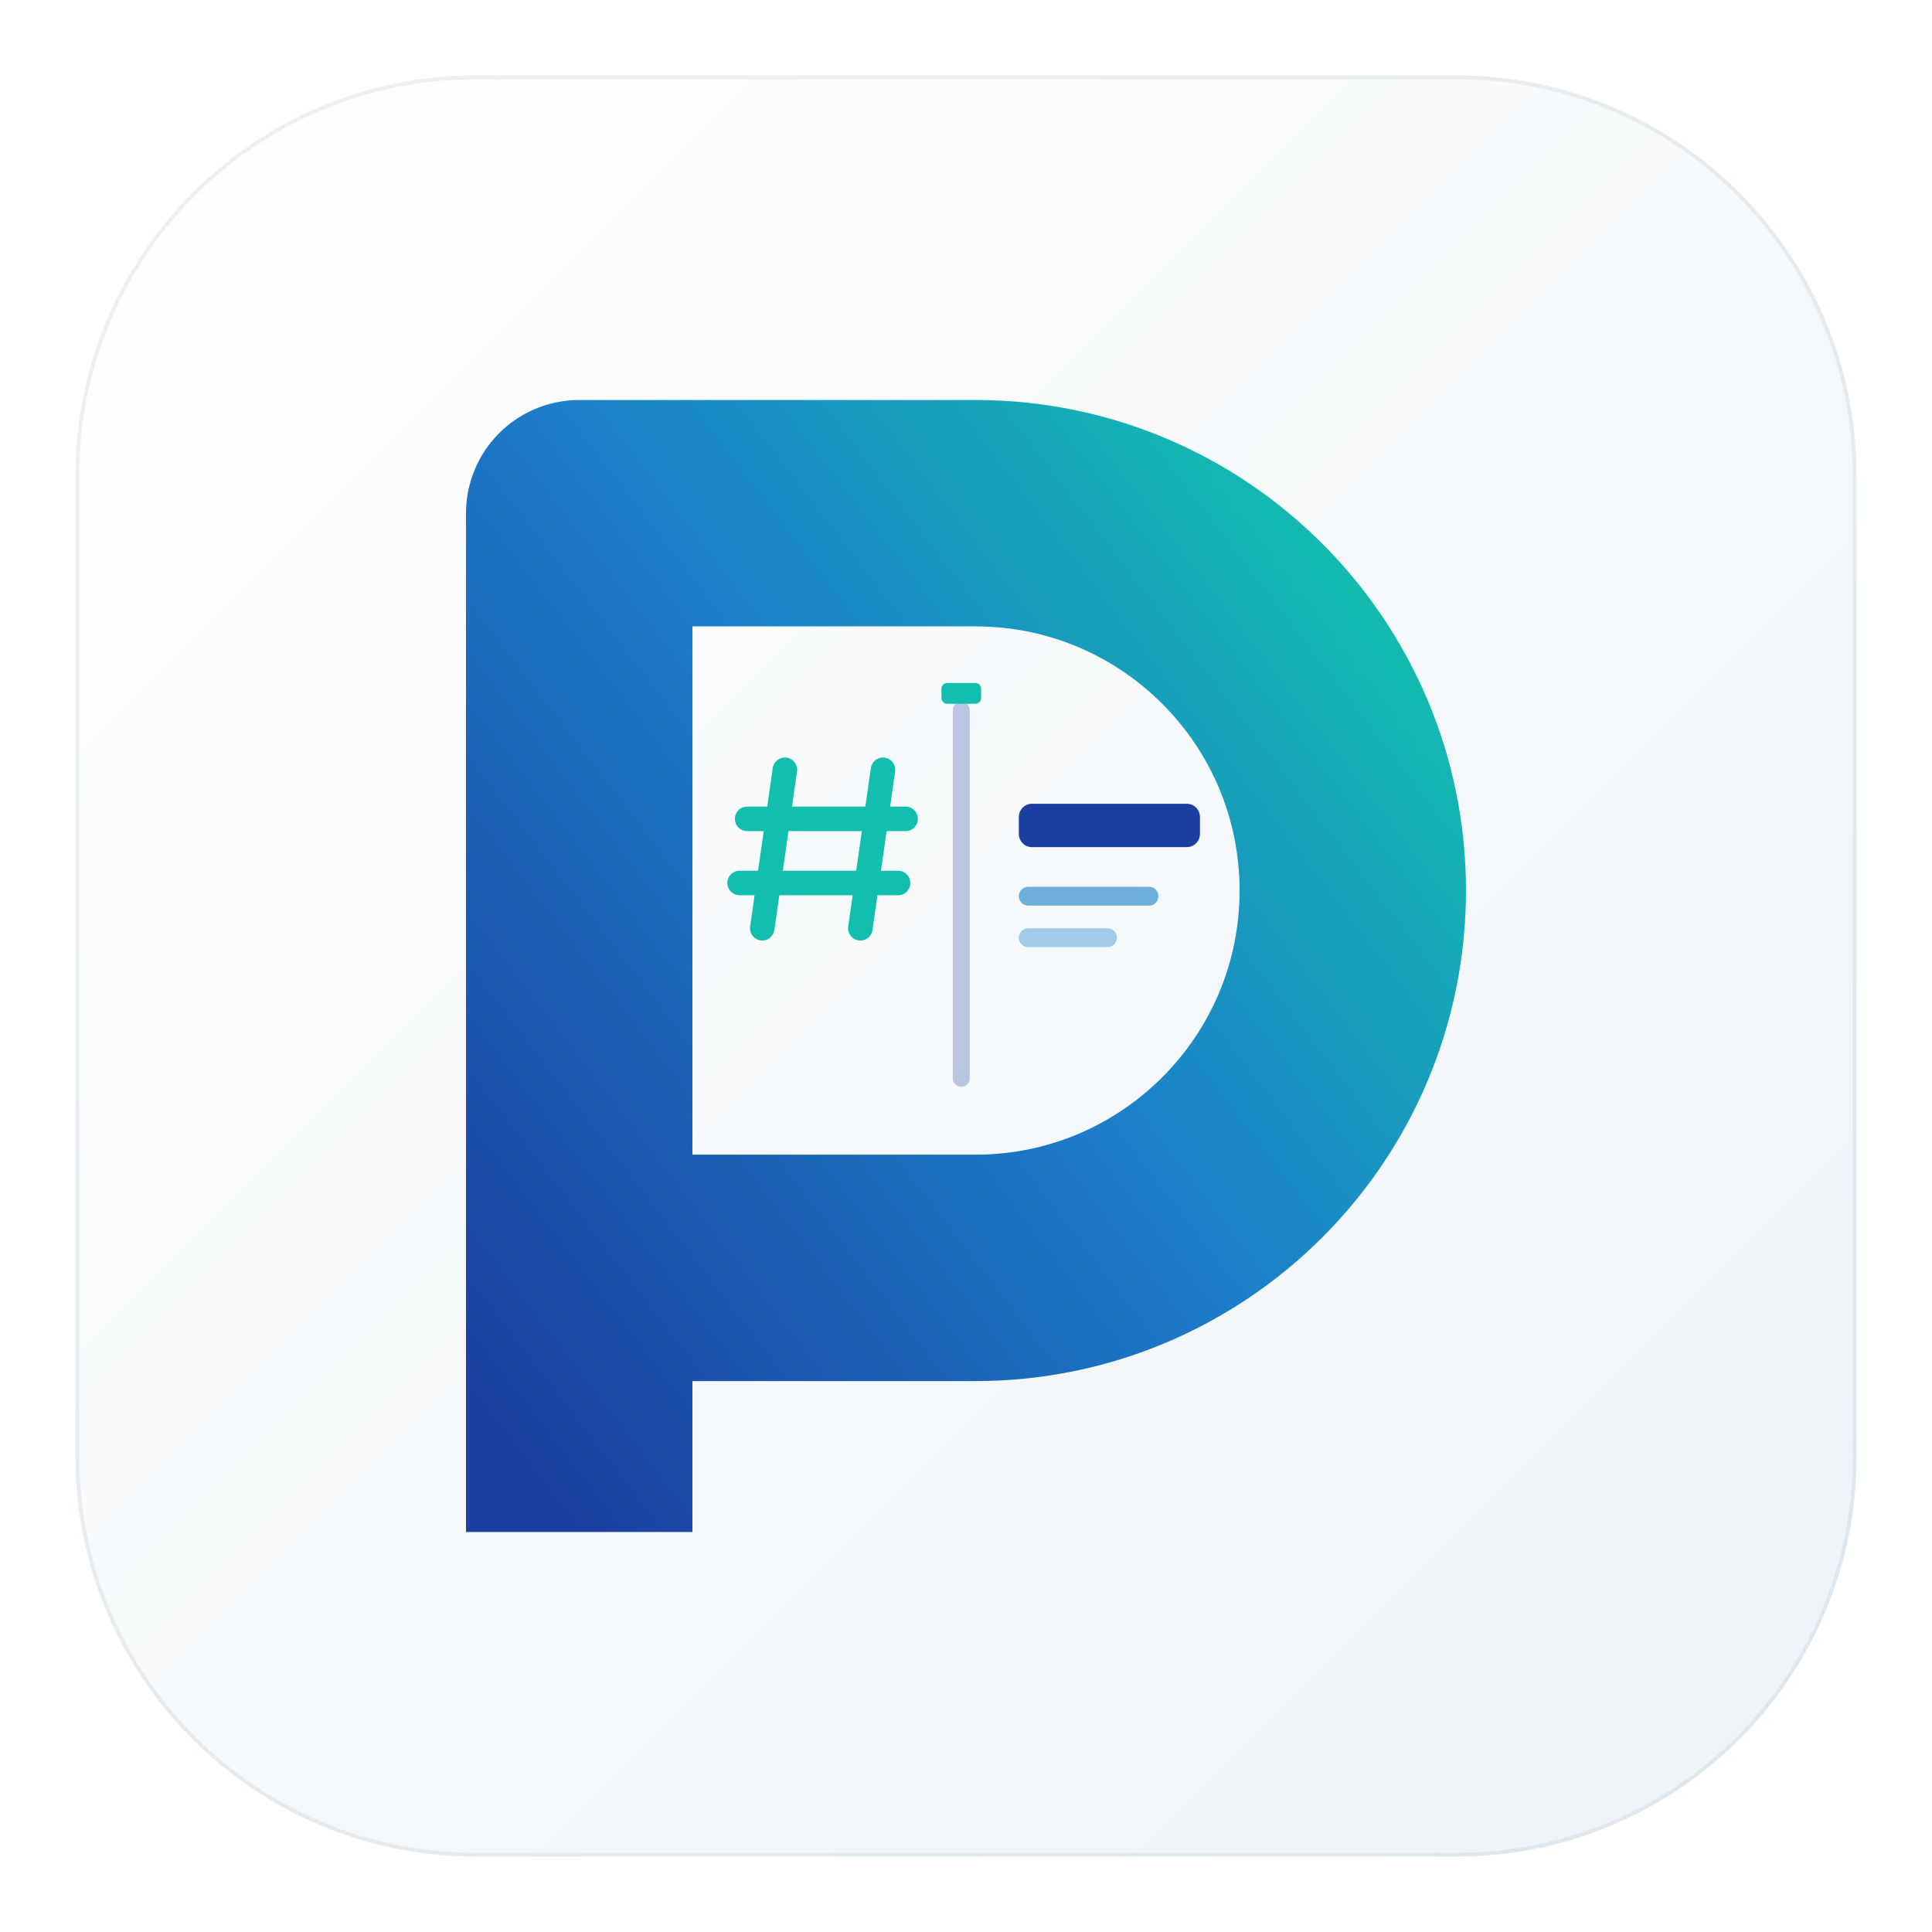
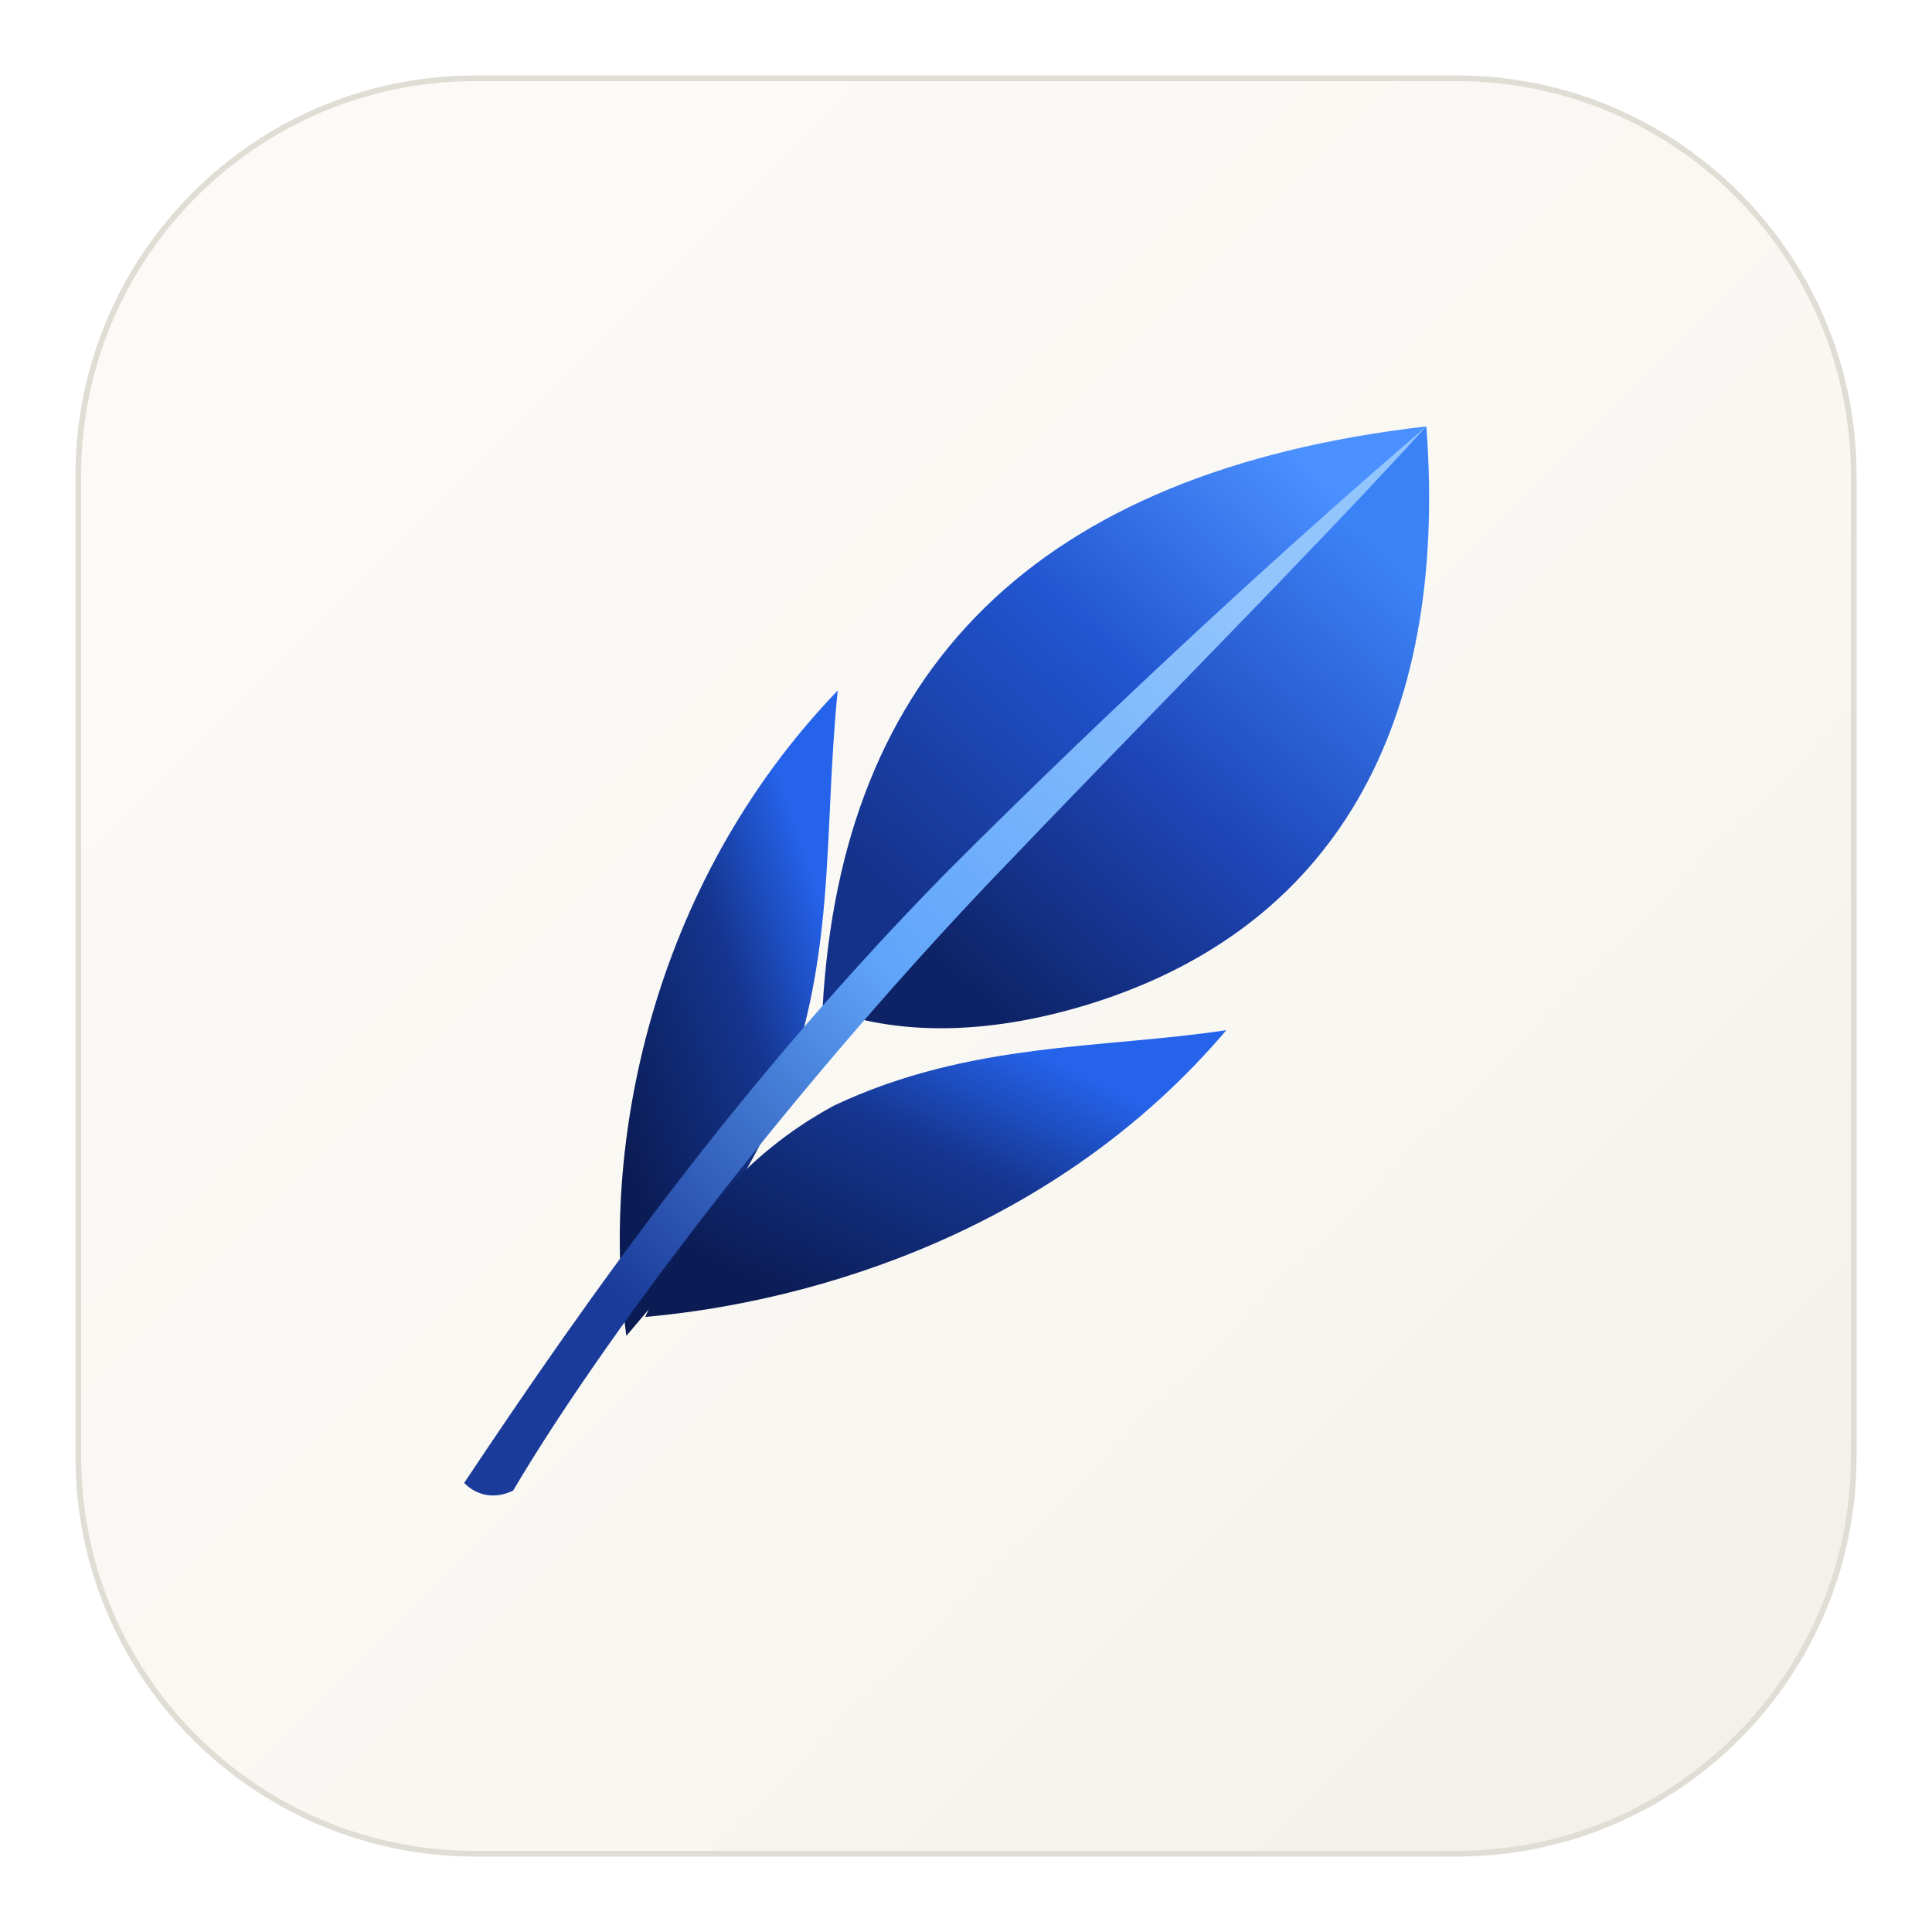
<svg xmlns="http://www.w3.org/2000/svg" viewBox="0 0 1024 1024" width="1024" height="1024">
  <defs>
-     <linearGradient id="tile" x1="0" y1="0" x2="1" y2="1">
-       <stop offset="0" stop-color="#FFFFFF" />
-       <stop offset="1" stop-color="#EDF3F7" />
+     <linearGradient id="porcelain" x1="0" y1="0" x2="1" y2="1">
+       <stop offset="0" stop-color="#FCFBF8" />
+       <stop offset="0.6" stop-color="#F8F7F2" />
+       <stop offset="1" stop-color="#F0EFE9" />
    </linearGradient>
-     <linearGradient id="mark" x1="0" y1="1" x2="1" y2="0">
-       <stop offset="0" stop-color="#1B3FA0" />
-       <stop offset="0.55" stop-color="#1C7FCB" />
-       <stop offset="1" stop-color="#12BFAE" />
+     <linearGradient id="lapis-main" x1="0.18" y1="0.88" x2="0.84" y2="0.14">
+       <stop offset="0" stop-color="#0E2366" />
+       <stop offset="0.48" stop-color="#1E46B8" />
+       <stop offset="1" stop-color="#3B82F6" />
+     </linearGradient>
+     <linearGradient id="lapis-upper" x1="0.15" y1="0.85" x2="0.85" y2="0.12">
+       <stop offset="0" stop-color="#14328A" />
+       <stop offset="0.55" stop-color="#2255D1" />
+       <stop offset="1" stop-color="#4A90FF" />
+     </linearGradient>
+     <linearGradient id="lapis-fold" x1="0.2" y1="0.9" x2="0.85" y2="0.25">
+       <stop offset="0" stop-color="#0B1C54" />
+       <stop offset="0.6" stop-color="#15358F" />
+       <stop offset="1" stop-color="#2563EB" />
+     </linearGradient>
+     <linearGradient id="spine-glow" x1="0.2" y1="0.85" x2="0.82" y2="0.16">
+       <stop offset="0" stop-color="#1A3B99" />
+       <stop offset="0.45" stop-color="#60A5FA" />
+       <stop offset="1" stop-color="#93C5FD" />
    </linearGradient>
  </defs>
-   <rect x="40" y="40" width="944" height="944" rx="212" fill="url(#tile)" />
-   <rect x="41" y="41" width="942" height="942" rx="211" fill="none" stroke="#0B2B4A" stroke-opacity="0.07" stroke-width="2" />
-   <path d="M 307 812 V 272 H 517 A 200 200 0 0 1 517 672 H 307" fill="none" stroke="url(#mark)" stroke-width="120" stroke-linejoin="round" stroke-linecap="butt" />
-   <g stroke="#12BFAE" stroke-width="13" stroke-linecap="round">
-     <path d="M 416 408 L 404 492" />
-     <path d="M 468 408 L 456 492" />
-     <path d="M 396 434 L 480 434" />
-     <path d="M 392 468 L 476 468" />
+   <rect x="40" y="40" width="944" height="944" rx="212" fill="url(#porcelain)" />
+   <rect x="41.5" y="41.5" width="941" height="941" rx="210.5" fill="none" stroke="#DFDDD4" stroke-width="3" />
+   <g>
+     <path d="M 332 708 C 318 610, 344 470, 444 366 C 436 446, 444 508, 412 588 C 386 644, 356 680, 332 708 Z" fill="url(#lapis-fold)" />
+     <path d="M 342 698 C 432 690, 560 652, 650 546 C 584 556, 514 552, 442 586 C 394 612, 362 652, 342 698 Z" fill="url(#lapis-fold)" />
+     <path d="M 436 534 C 446 356, 548 250, 756 226 C 656 326, 558 430, 436 534 Z" fill="url(#lapis-upper)" />
+     <path d="M 436 534 C 558 430, 656 326, 756 226 C 768 386, 706 492, 578 532 C 520 550, 472 548, 436 534 Z" fill="url(#lapis-main)" />
+     <path d="M 272 790 C 318 712, 414 584, 524 468 C 608 380, 692 296, 756 226 C 686 286, 594 370, 502 462 C 392 574, 314 684, 246 786 C 254 794, 264 794, 272 790 Z" fill="url(#spine-glow)" />
  </g>
-   <rect x="505" y="372" width="9" height="204" rx="4.5" fill="#1B3FA0" fill-opacity="0.28" />
-   <rect x="499" y="362" width="21" height="11" rx="3" fill="#12BFAE" />
-   <rect x="540" y="426" width="96" height="23" rx="7" fill="#1B3FA0" />
-   <rect x="540" y="470" width="74" height="10" rx="5" fill="#1C7FCB" fill-opacity="0.62" />
-   <rect x="540" y="492" width="52" height="10" rx="5" fill="#1C7FCB" fill-opacity="0.38" />
</svg>
